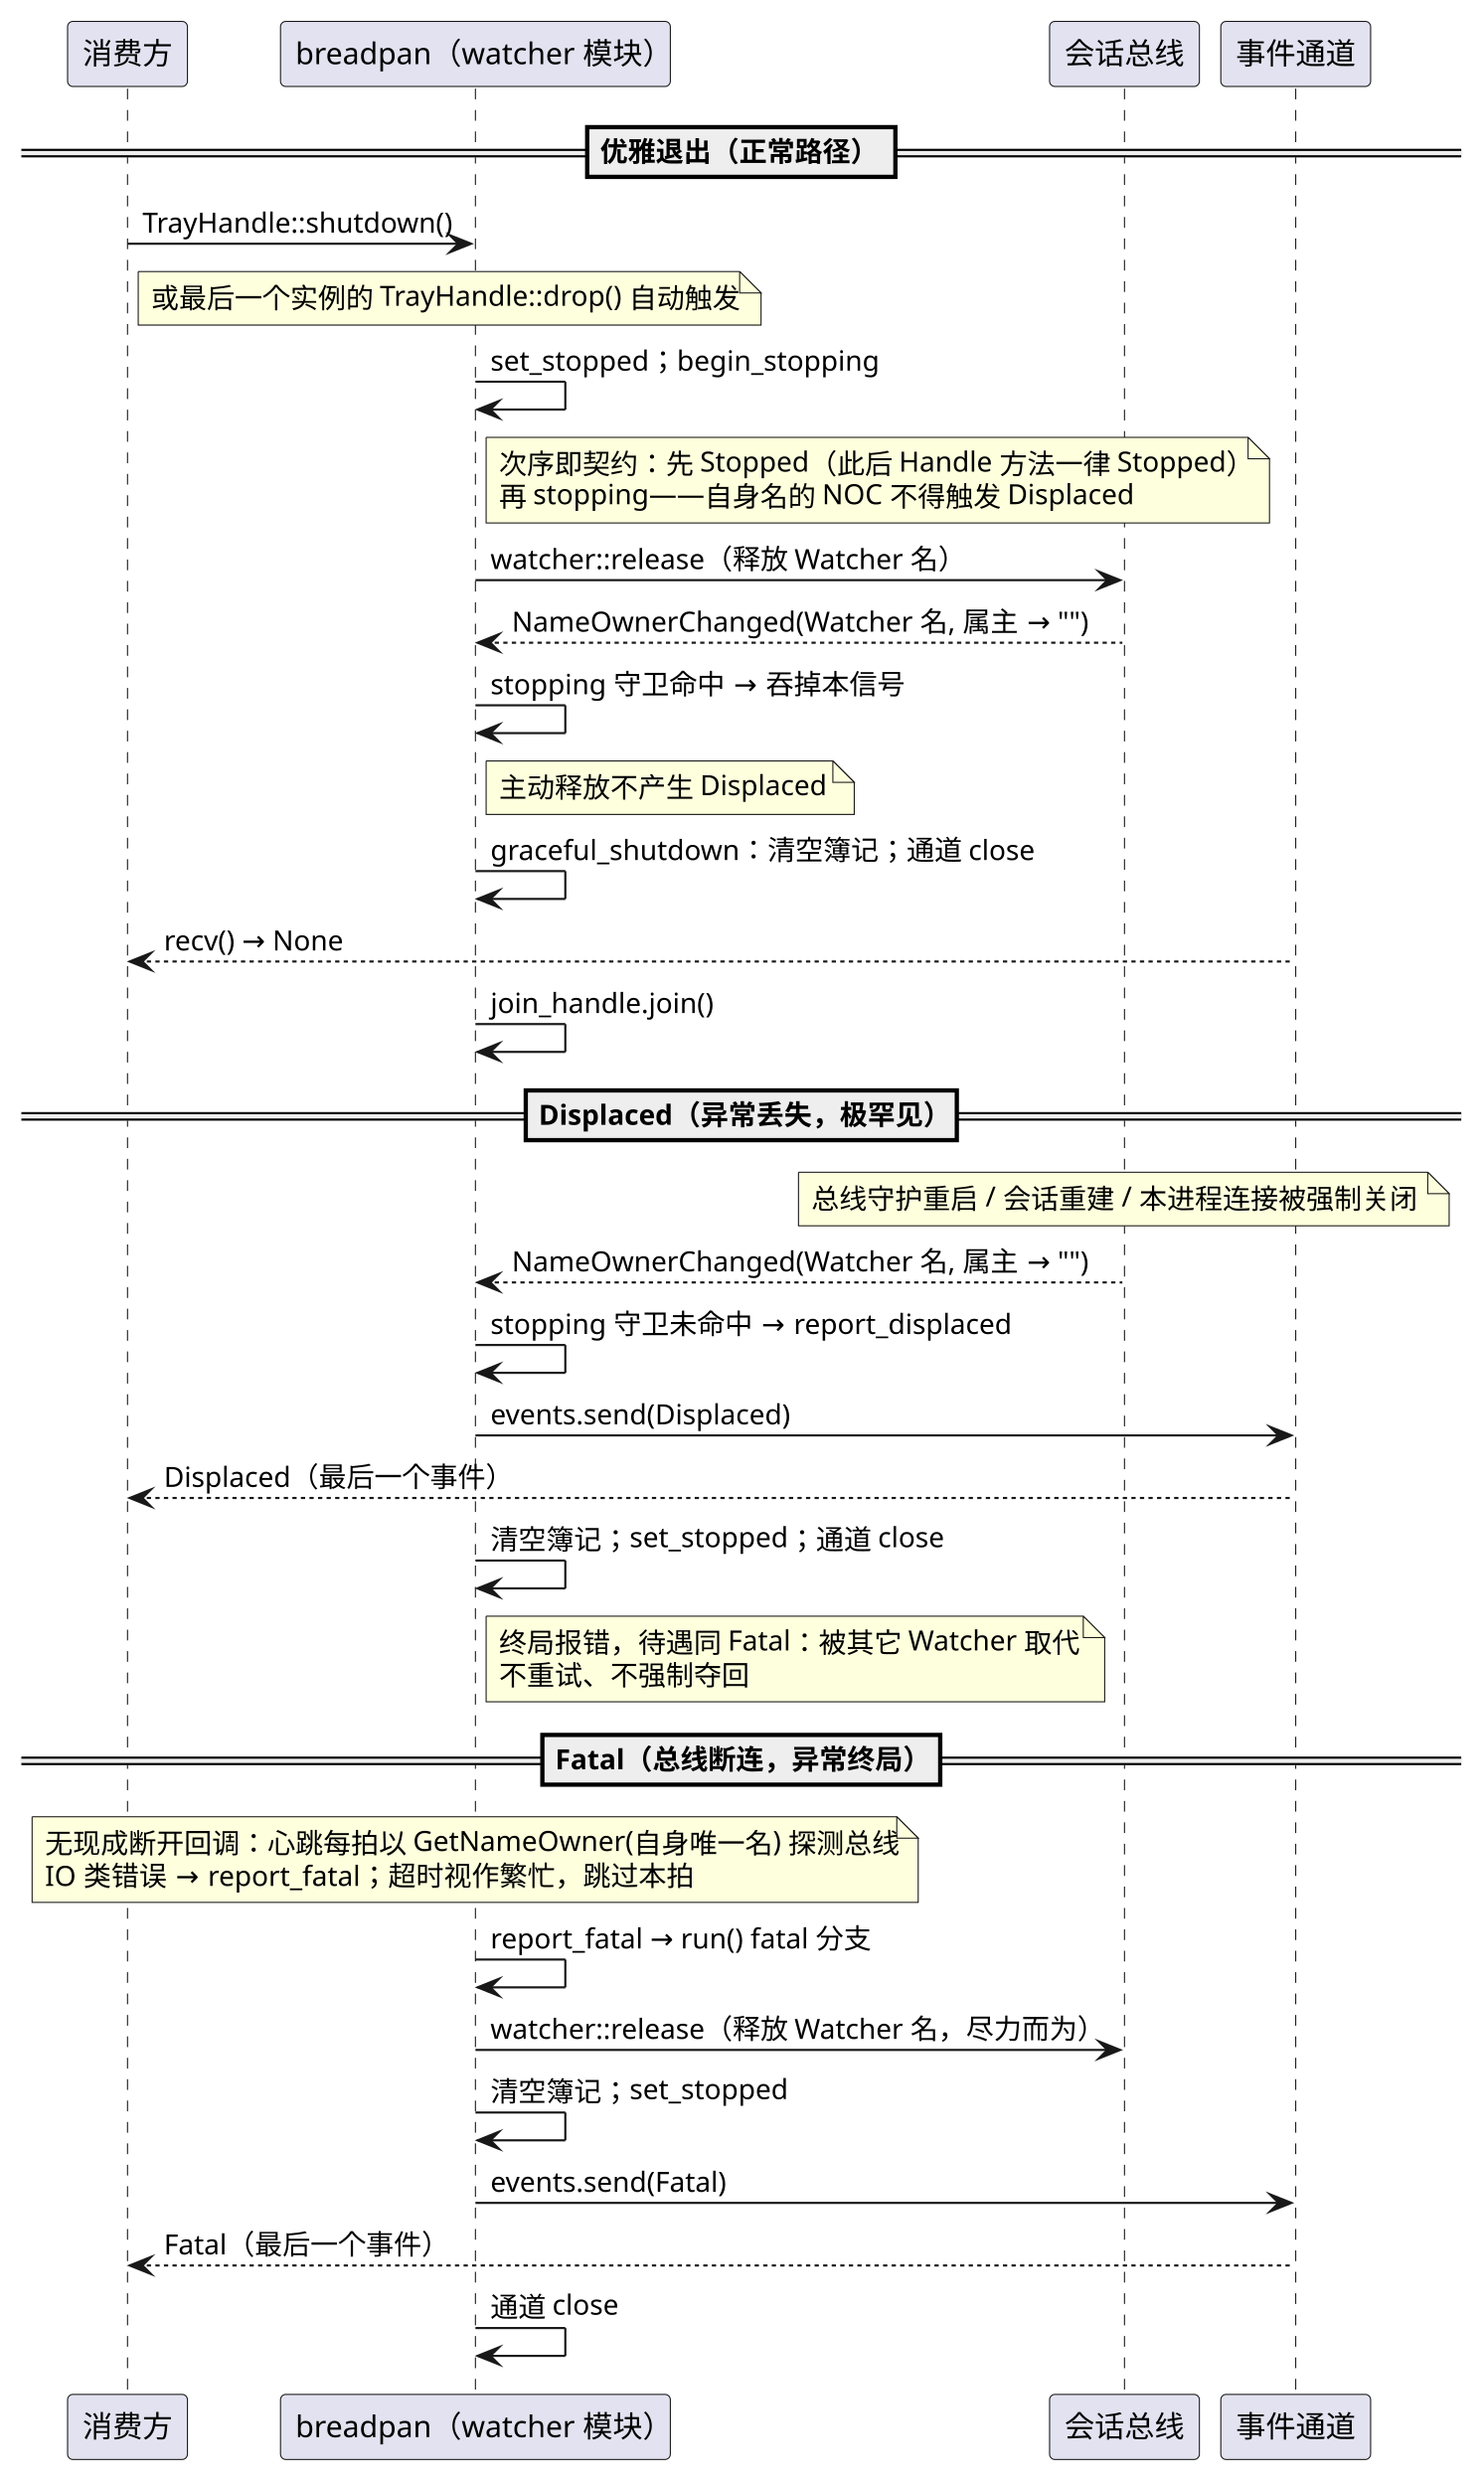
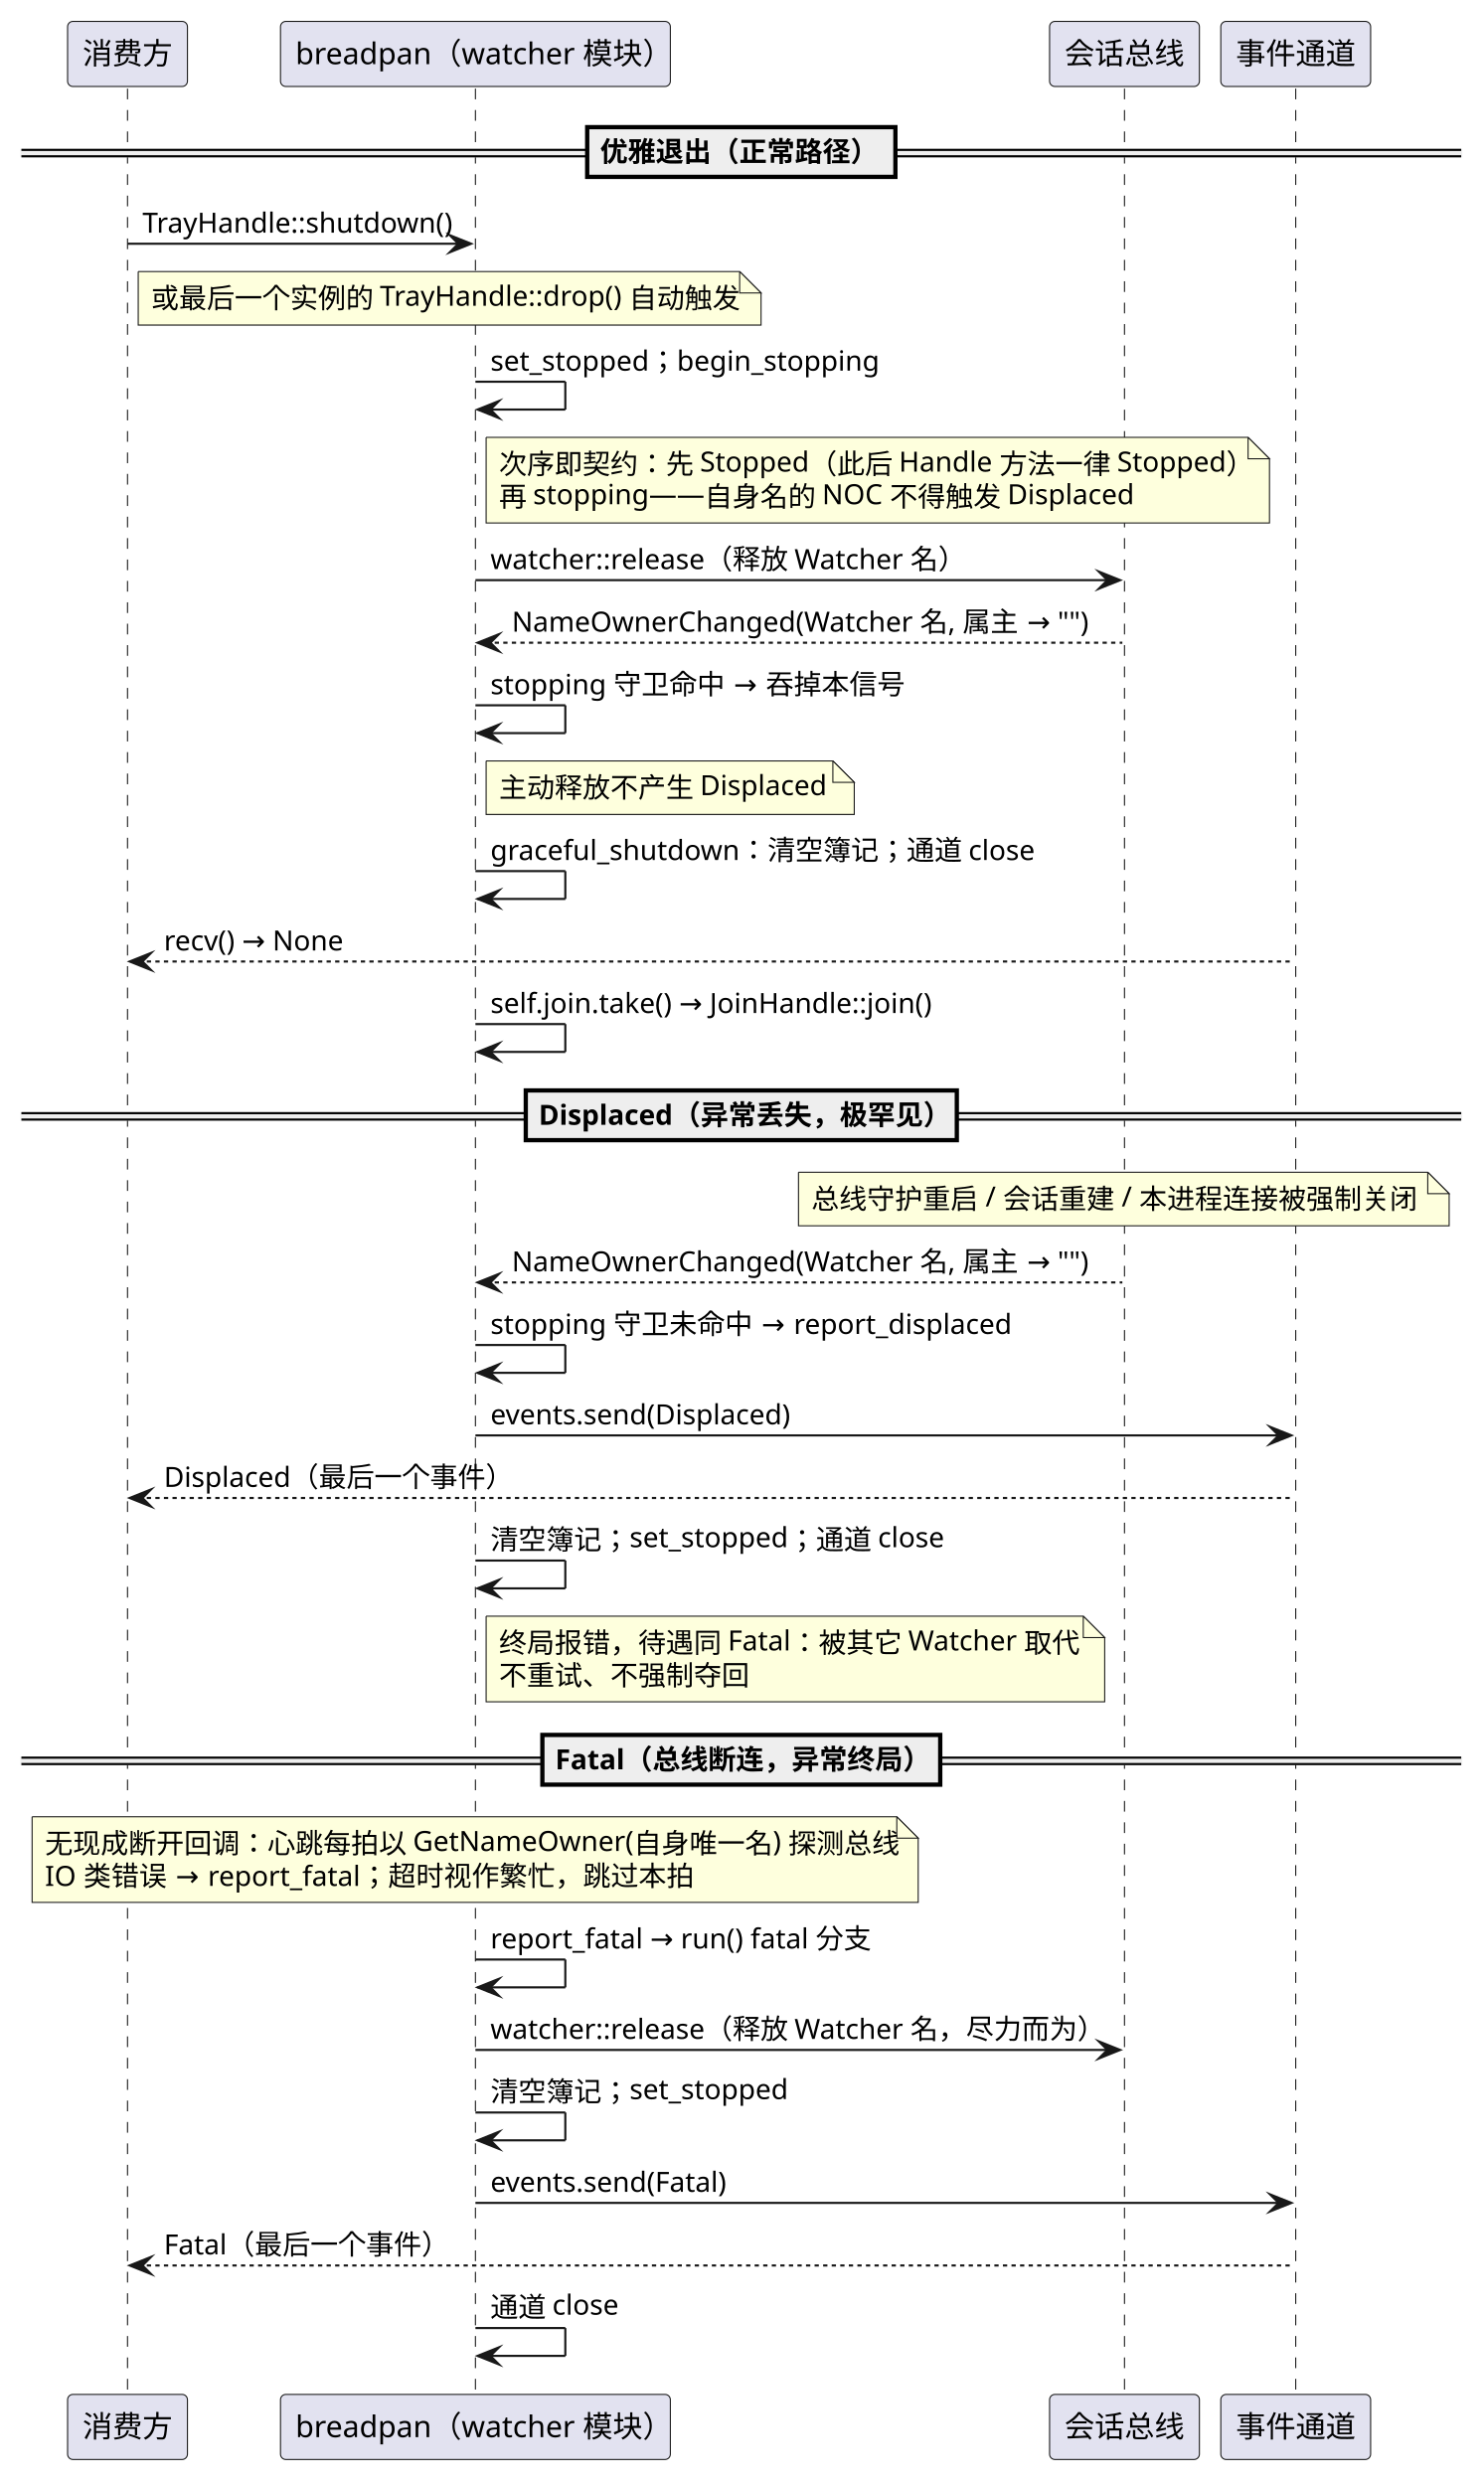
<svg xmlns="http://www.w3.org/2000/svg" version="1.1" data-diagram-type="SEQUENCE" style="width:693px;height:1161px;background:#FFFFFF;" width="693px" height="1161px" viewBox="0 0 693 1161" zoomAndPan="magnify" preserveAspectRatio="none" contentStyleType="text/css">
  <defs />
  <g font-family="sans-serif" lengthAdjust="spacing">
    <g>
      <rect x="56.078" y="41.406" width="8" height="1077.266" fill="#000" fill-opacity="0" />
      <line x1="59.578" y1="41.406" x2="59.578" y2="1118.672" style="stroke:#181818;stroke-width:0.5;stroke-dasharray:5,5;" />
    </g>
    <g>
      <rect x="218.628" y="41.406" width="8" height="1077.266" fill="#000" fill-opacity="0" />
      <line x1="222.128" y1="41.406" x2="222.128" y2="1118.672" style="stroke:#181818;stroke-width:0.5;stroke-dasharray:5,5;" />
    </g>
    <g>
      <rect x="521.881" y="41.406" width="8" height="1077.266" fill="#000" fill-opacity="0" />
      <line x1="525.381" y1="41.406" x2="525.381" y2="1118.672" style="stroke:#181818;stroke-width:0.5;stroke-dasharray:5,5;" />
    </g>
    <g>
      <rect x="601.881" y="41.406" width="8" height="1077.266" fill="#000" fill-opacity="0" />
      <line x1="605.381" y1="41.406" x2="605.381" y2="1118.672" style="stroke:#181818;stroke-width:0.5;stroke-dasharray:5,5;" />
    </g>
    <rect x="31.578" y="10" width="56" height="30.406" fill="#E2E2F0" style="stroke:#181818;stroke-width:0.5;" rx="2.5" ry="2.5" />
    <text x="38.578" y="29.988" fill="#000" font-size="14" textLength="42">消费方</text>
    <rect x="131.057" y="10" width="182.143" height="30.406" fill="#E2E2F0" style="stroke:#181818;stroke-width:0.5;" rx="2.5" ry="2.5" />
    <text x="138.057" y="29.988" fill="#000" font-size="14" textLength="168.143">breadpan（watcher 模块）</text>
    <rect x="490.381" y="10" width="70" height="30.406" fill="#E2E2F0" style="stroke:#181818;stroke-width:0.5;" rx="2.5" ry="2.5" />
    <text x="497.381" y="29.988" fill="#000" font-size="14" textLength="56">会话总线</text>
    <rect x="570.381" y="10" width="70" height="30.406" fill="#E2E2F0" style="stroke:#181818;stroke-width:0.5;" rx="2.5" ry="2.5" />
    <text x="577.381" y="29.988" fill="#000" font-size="14" textLength="56">事件通道</text>
    <rect x="31.578" y="1118.672" width="56" height="30.406" fill="#E2E2F0" style="stroke:#181818;stroke-width:0.5;" rx="2.5" ry="2.5" />
    <text x="38.578" y="1138.66" fill="#000" font-size="14" textLength="42">消费方</text>
    <rect x="131.057" y="1118.672" width="182.143" height="30.406" fill="#E2E2F0" style="stroke:#181818;stroke-width:0.5;" rx="2.5" ry="2.5" />
    <text x="138.057" y="1138.66" fill="#000" font-size="14" textLength="168.143">breadpan（watcher 模块）</text>
    <rect x="490.381" y="1118.672" width="70" height="30.406" fill="#E2E2F0" style="stroke:#181818;stroke-width:0.5;" rx="2.5" ry="2.5" />
    <text x="497.381" y="1138.66" fill="#000" font-size="14" textLength="56">会话总线</text>
    <rect x="570.381" y="1118.672" width="70" height="30.406" fill="#E2E2F0" style="stroke:#181818;stroke-width:0.5;" rx="2.5" ry="2.5" />
    <text x="577.381" y="1138.66" fill="#000" font-size="14" textLength="56">事件通道</text>
    <rect x="10" y="70.023" width="672.694" height="3" fill="#EEE" style="stroke:#EEE;stroke-width:1;" />
    <line x1="10" y1="70.023" x2="682.694" y2="70.023" style="stroke:#000;stroke-width:1;" />
    <line x1="10" y1="73.023" x2="682.694" y2="73.023" style="stroke:#000;stroke-width:1;" />
    <rect x="274.347" y="59.406" width="144" height="23.234" fill="#EEE" style="stroke:#000;stroke-width:2;" />
    <text x="280.347" y="75.467" fill="#000" font-size="13" textLength="130" font-weight="700">优雅退出（正常路径）</text>
    <polygon points="210.128,109.875,220.128,113.875,210.128,117.875,214.128,113.875" fill="#181818" style="stroke:#181818;stroke-width:1;stroke-linejoin:miter;stroke-miterlimit:10;" />
    <line x1="59.578" y1="113.875" x2="216.128" y2="113.875" style="stroke:#181818;stroke-width:1;" />
    <text x="66.578" y="108.701" fill="#000" font-size="13" textLength="138.55">TrayHandle::shutdown()</text>
    <path d="M64.578,126.875 L64.578,151.875 L355.578,151.875 L355.578,136.875 L345.578,126.875 L64.578,126.875" style="stroke:#181818;stroke-width:0.5;" fill="#FEFFDD" />
    <path d="M345.578,126.875 L345.578,136.875 L355.578,136.875 L345.578,126.875" style="stroke:#181818;stroke-width:0.5;" fill="#FEFFDD" />
    <text x="70.578" y="143.936" fill="#000" font-size="13" textLength="270.467">或最后一个实例的 TrayHandle::drop() 自动触发</text>
    <line x1="222.128" y1="178.344" x2="264.128" y2="178.344" style="stroke:#181818;stroke-width:1;" />
    <line x1="264.128" y1="178.344" x2="264.128" y2="191.344" style="stroke:#181818;stroke-width:1;" />
    <line x1="223.128" y1="191.344" x2="264.128" y2="191.344" style="stroke:#181818;stroke-width:1;" />
    <polygon points="233.128,187.344,223.128,191.344,233.128,195.344,229.128,191.344" fill="#181818" style="stroke:#181818;stroke-width:1;stroke-linejoin:miter;stroke-miterlimit:10;" />
    <text x="229.128" y="173.17" fill="#000" font-size="13" textLength="172.237">set_stopped；begin_stopping</text>
    <path d="M227.128,204.344 L227.128,244.344 L593.128,244.344 L593.128,214.344 L583.128,204.344 L227.128,204.344" style="stroke:#181818;stroke-width:0.5;" fill="#FEFFDD" />
    <path d="M583.128,204.344 L583.128,214.344 L593.128,214.344 L583.128,204.344" style="stroke:#181818;stroke-width:0.5;" fill="#FEFFDD" />
    <text x="233.128" y="221.404" fill="#000" font-size="13" textLength="345.23">次序即契约：先 Stopped（此后 Handle 方法一律 Stopped）</text>
    <text x="233.128" y="236.639" fill="#000" font-size="13" textLength="284.458">再 stopping——自身名的 NOC 不得触发 Displaced</text>
    <polygon points="513.381,267.047,523.381,271.047,513.381,275.047,517.381,271.047" fill="#181818" style="stroke:#181818;stroke-width:1;stroke-linejoin:miter;stroke-miterlimit:10;" />
    <line x1="222.128" y1="271.047" x2="519.381" y2="271.047" style="stroke:#181818;stroke-width:1;" />
    <text x="229.128" y="265.873" fill="#000" font-size="13" textLength="214.253">watcher::release（释放 Watcher 名）</text>
    <polygon points="233.128,296.281,223.128,300.281,233.128,304.281,229.128,300.281" fill="#181818" style="stroke:#181818;stroke-width:1;stroke-linejoin:miter;stroke-miterlimit:10;" />
    <line x1="227.128" y1="300.281" x2="524.381" y2="300.281" style="stroke:#181818;stroke-width:1;stroke-dasharray:2,2;" />
    <text x="239.128" y="295.107" fill="#000" font-size="13" textLength="256.109">NameOwnerChanged(Watcher 名, 属主 → "")</text>
    <line x1="222.128" y1="329.516" x2="264.128" y2="329.516" style="stroke:#181818;stroke-width:1;" />
    <line x1="264.128" y1="329.516" x2="264.128" y2="342.516" style="stroke:#181818;stroke-width:1;" />
    <line x1="223.128" y1="342.516" x2="264.128" y2="342.516" style="stroke:#181818;stroke-width:1;" />
    <polygon points="233.128,338.516,223.128,342.516,233.128,346.516,229.128,342.516" fill="#181818" style="stroke:#181818;stroke-width:1;stroke-linejoin:miter;stroke-miterlimit:10;" />
    <text x="229.128" y="324.342" fill="#000" font-size="13" textLength="190.29">stopping 守卫命中 → 吞掉本信号</text>
    <path d="M227.128,355.516 L227.128,380.516 L399.128,380.516 L399.128,365.516 L389.128,355.516 L227.128,355.516" style="stroke:#181818;stroke-width:0.5;" fill="#FEFFDD" />
    <path d="M389.128,355.516 L389.128,365.516 L399.128,365.516 L389.128,355.516" style="stroke:#181818;stroke-width:0.5;" fill="#FEFFDD" />
    <text x="233.128" y="372.576" fill="#000" font-size="13" textLength="151.189">主动释放不产生 Displaced</text>
    <line x1="222.128" y1="406.984" x2="264.128" y2="406.984" style="stroke:#181818;stroke-width:1;" />
    <line x1="264.128" y1="406.984" x2="264.128" y2="419.984" style="stroke:#181818;stroke-width:1;" />
    <line x1="223.128" y1="419.984" x2="264.128" y2="419.984" style="stroke:#181818;stroke-width:1;" />
    <polygon points="233.128,415.984,223.128,419.984,233.128,423.984,229.128,419.984" fill="#181818" style="stroke:#181818;stroke-width:1;stroke-linejoin:miter;stroke-miterlimit:10;" />
    <text x="229.128" y="401.811" fill="#000" font-size="13" textLength="248.378">graceful_shutdown：清空簿记；通道 close</text>
    <polygon points="70.578,445.219,60.578,449.219,70.578,453.219,66.578,449.219" fill="#181818" style="stroke:#181818;stroke-width:1;stroke-linejoin:miter;stroke-miterlimit:10;" />
    <line x1="64.578" y1="449.219" x2="604.381" y2="449.219" style="stroke:#181818;stroke-width:1;stroke-dasharray:2,2;" />
    <text x="76.578" y="444.045" fill="#000" font-size="13" textLength="83.586">recv() → None</text>
    <line x1="222.128" y1="478.453" x2="264.128" y2="478.453" style="stroke:#181818;stroke-width:1;" />
    <line x1="264.128" y1="478.453" x2="264.128" y2="491.453" style="stroke:#181818;stroke-width:1;" />
    <line x1="223.128" y1="491.453" x2="264.128" y2="491.453" style="stroke:#181818;stroke-width:1;" />
    <polygon points="233.128,487.453,223.128,491.453,233.128,495.453,229.128,491.453" fill="#181818" style="stroke:#181818;stroke-width:1;stroke-linejoin:miter;stroke-miterlimit:10;" />
-     <text x="229.128" y="473.279" fill="#000" font-size="13" textLength="98.795">join_handle.join()</text>
+     <text x="229.128" y="473.279" fill="#000" font-size="13" textLength="204.21">self.join.take() → JoinHandle::join()</text>
    <rect x="10" y="520.07" width="672.694" height="3" fill="#EEE" style="stroke:#EEE;stroke-width:1;" />
    <line x1="10" y1="520.07" x2="682.694" y2="520.07" style="stroke:#000;stroke-width:1;" />
    <line x1="10" y1="523.07" x2="682.694" y2="523.07" style="stroke:#000;stroke-width:1;" />
    <rect x="245.652" y="509.453" width="201.389" height="23.234" fill="#EEE" style="stroke:#000;stroke-width:2;" />
    <text x="251.652" y="525.514" fill="#000" font-size="13" textLength="187.389" font-weight="700">Displaced（异常丢失，极罕见）</text>
    <path d="M373.068,547.688 L373.068,572.688 L677.068,572.688 L677.068,557.688 L667.068,547.688 L373.068,547.688" style="stroke:#181818;stroke-width:0.5;" fill="#FEFFDD" />
    <path d="M667.068,547.688 L667.068,557.688 L677.068,557.688 L667.068,547.688" style="stroke:#181818;stroke-width:0.5;" fill="#FEFFDD" />
    <text x="379.068" y="564.748" fill="#000" font-size="13" textLength="283.626">总线守护重启 / 会话重建 / 本进程连接被强制关闭</text>
    <polygon points="233.128,595.156,223.128,599.156,233.128,603.156,229.128,599.156" fill="#181818" style="stroke:#181818;stroke-width:1;stroke-linejoin:miter;stroke-miterlimit:10;" />
    <line x1="227.128" y1="599.156" x2="524.381" y2="599.156" style="stroke:#181818;stroke-width:1;stroke-dasharray:2,2;" />
    <text x="239.128" y="593.982" fill="#000" font-size="13" textLength="256.109">NameOwnerChanged(Watcher 名, 属主 → "")</text>
    <line x1="222.128" y1="628.391" x2="264.128" y2="628.391" style="stroke:#181818;stroke-width:1;" />
    <line x1="264.128" y1="628.391" x2="264.128" y2="641.391" style="stroke:#181818;stroke-width:1;" />
    <line x1="223.128" y1="641.391" x2="264.128" y2="641.391" style="stroke:#181818;stroke-width:1;" />
    <polygon points="233.128,637.391,223.128,641.391,233.128,645.391,229.128,641.391" fill="#181818" style="stroke:#181818;stroke-width:1;stroke-linejoin:miter;stroke-miterlimit:10;" />
    <text x="229.128" y="623.217" fill="#000" font-size="13" textLength="234.59">stopping 守卫未命中 → report_displaced</text>
    <polygon points="593.381,666.625,603.381,670.625,593.381,674.625,597.381,670.625" fill="#181818" style="stroke:#181818;stroke-width:1;stroke-linejoin:miter;stroke-miterlimit:10;" />
    <line x1="222.128" y1="670.625" x2="599.381" y2="670.625" style="stroke:#181818;stroke-width:1;" />
    <text x="229.128" y="665.451" fill="#000" font-size="13" textLength="135.707">events.send(Displaced)</text>
    <polygon points="70.578,695.859,60.578,699.859,70.578,703.859,66.578,699.859" fill="#181818" style="stroke:#181818;stroke-width:1;stroke-linejoin:miter;stroke-miterlimit:10;" />
    <line x1="64.578" y1="699.859" x2="604.381" y2="699.859" style="stroke:#181818;stroke-width:1;stroke-dasharray:2,2;" />
    <text x="76.578" y="694.686" fill="#000" font-size="13" textLength="160.964">Displaced（最后一个事件）</text>
    <line x1="222.128" y1="729.094" x2="264.128" y2="729.094" style="stroke:#181818;stroke-width:1;" />
    <line x1="264.128" y1="729.094" x2="264.128" y2="742.094" style="stroke:#181818;stroke-width:1;" />
    <line x1="223.128" y1="742.094" x2="264.128" y2="742.094" style="stroke:#181818;stroke-width:1;" />
    <polygon points="233.128,738.094,223.128,742.094,233.128,746.094,229.128,742.094" fill="#181818" style="stroke:#181818;stroke-width:1;stroke-linejoin:miter;stroke-miterlimit:10;" />
    <text x="229.128" y="723.92" fill="#000" font-size="13" textLength="209.13">清空簿记；set_stopped；通道 close</text>
    <path d="M227.128,755.094 L227.128,795.094 L516.128,795.094 L516.128,765.094 L506.128,755.094 L227.128,755.094" style="stroke:#181818;stroke-width:0.5;" fill="#FEFFDD" />
    <path d="M506.128,755.094 L506.128,765.094 L516.128,765.094 L506.128,755.094" style="stroke:#181818;stroke-width:0.5;" fill="#FEFFDD" />
    <text x="233.128" y="772.154" fill="#000" font-size="13" textLength="268.538">终局报错，待遇同 Fatal：被其它 Watcher 取代</text>
    <text x="233.128" y="787.389" fill="#000" font-size="13" textLength="117">不重试、不强制夺回</text>
    <rect x="10" y="821.18" width="672.694" height="3" fill="#EEE" style="stroke:#EEE;stroke-width:1;" />
    <line x1="10" y1="821.18" x2="682.694" y2="821.18" style="stroke:#000;stroke-width:1;" />
    <line x1="10" y1="824.18" x2="682.694" y2="824.18" style="stroke:#000;stroke-width:1;" />
    <rect x="253.403" y="810.563" width="185.888" height="23.234" fill="#EEE" style="stroke:#000;stroke-width:2;" />
    <text x="259.403" y="826.623" fill="#000" font-size="13" textLength="171.888" font-weight="700">Fatal（总线断连，异常终局）</text>
    <path d="M15,848.797 L15,888.797 L429,888.797 L429,858.797 L419,848.797 L15,848.797" style="stroke:#181818;stroke-width:0.5;" fill="#FEFFDD" />
    <path d="M419,848.797 L419,858.797 L429,858.797 L419,848.797" style="stroke:#181818;stroke-width:0.5;" fill="#FEFFDD" />
    <text x="21" y="865.857" fill="#000" font-size="13" textLength="393.257">无现成断开回调：心跳每拍以 GetNameOwner(自身唯一名) 探测总线</text>
    <text x="21" y="881.092" fill="#000" font-size="13" textLength="296.766">IO 类错误 → report_fatal；超时视作繁忙，跳过本拍</text>
    <line x1="222.128" y1="915.5" x2="264.128" y2="915.5" style="stroke:#181818;stroke-width:1;" />
    <line x1="264.128" y1="915.5" x2="264.128" y2="928.5" style="stroke:#181818;stroke-width:1;" />
    <line x1="223.128" y1="928.5" x2="264.128" y2="928.5" style="stroke:#181818;stroke-width:1;" />
    <polygon points="233.128,924.5,223.128,928.5,233.128,932.5,229.128,928.5" fill="#181818" style="stroke:#181818;stroke-width:1;stroke-linejoin:miter;stroke-miterlimit:10;" />
    <text x="229.128" y="910.326" fill="#000" font-size="13" textLength="172.314">report_fatal → run() fatal 分支</text>
    <polygon points="513.381,953.734,523.381,957.734,513.381,961.734,517.381,957.734" fill="#181818" style="stroke:#181818;stroke-width:1;stroke-linejoin:miter;stroke-miterlimit:10;" />
    <line x1="222.128" y1="957.734" x2="519.381" y2="957.734" style="stroke:#181818;stroke-width:1;" />
    <text x="229.128" y="952.561" fill="#000" font-size="13" textLength="279.253">watcher::release（释放 Watcher 名，尽力而为）</text>
    <line x1="222.128" y1="986.969" x2="264.128" y2="986.969" style="stroke:#181818;stroke-width:1;" />
    <line x1="264.128" y1="986.969" x2="264.128" y2="999.969" style="stroke:#181818;stroke-width:1;" />
    <line x1="223.128" y1="999.969" x2="264.128" y2="999.969" style="stroke:#181818;stroke-width:1;" />
    <polygon points="233.128,995.969,223.128,999.969,233.128,1003.969,229.128,999.969" fill="#181818" style="stroke:#181818;stroke-width:1;stroke-linejoin:miter;stroke-miterlimit:10;" />
    <text x="229.128" y="981.795" fill="#000" font-size="13" textLength="135.922">清空簿记；set_stopped</text>
    <polygon points="593.381,1025.203,603.381,1029.203,593.381,1033.203,597.381,1029.203" fill="#181818" style="stroke:#181818;stroke-width:1;stroke-linejoin:miter;stroke-miterlimit:10;" />
    <line x1="222.128" y1="1029.203" x2="599.381" y2="1029.203" style="stroke:#181818;stroke-width:1;" />
    <text x="229.128" y="1024.029" fill="#000" font-size="13" textLength="107.485">events.send(Fatal)</text>
    <polygon points="70.578,1054.438,60.578,1058.438,70.578,1062.438,66.578,1058.438" fill="#181818" style="stroke:#181818;stroke-width:1;stroke-linejoin:miter;stroke-miterlimit:10;" />
    <line x1="64.578" y1="1058.438" x2="604.381" y2="1058.438" style="stroke:#181818;stroke-width:1;stroke-dasharray:2,2;" />
    <text x="76.578" y="1053.264" fill="#000" font-size="13" textLength="132.742">Fatal（最后一个事件）</text>
    <line x1="222.128" y1="1087.672" x2="264.128" y2="1087.672" style="stroke:#181818;stroke-width:1;" />
    <line x1="264.128" y1="1087.672" x2="264.128" y2="1100.672" style="stroke:#181818;stroke-width:1;" />
    <line x1="223.128" y1="1100.672" x2="264.128" y2="1100.672" style="stroke:#181818;stroke-width:1;" />
    <polygon points="233.128,1096.672,223.128,1100.672,233.128,1104.672,229.128,1100.672" fill="#181818" style="stroke:#181818;stroke-width:1;stroke-linejoin:miter;stroke-miterlimit:10;" />
    <text x="229.128" y="1082.498" fill="#000" font-size="13" textLength="60.208">通道 close</text>
  </g>
</svg>
